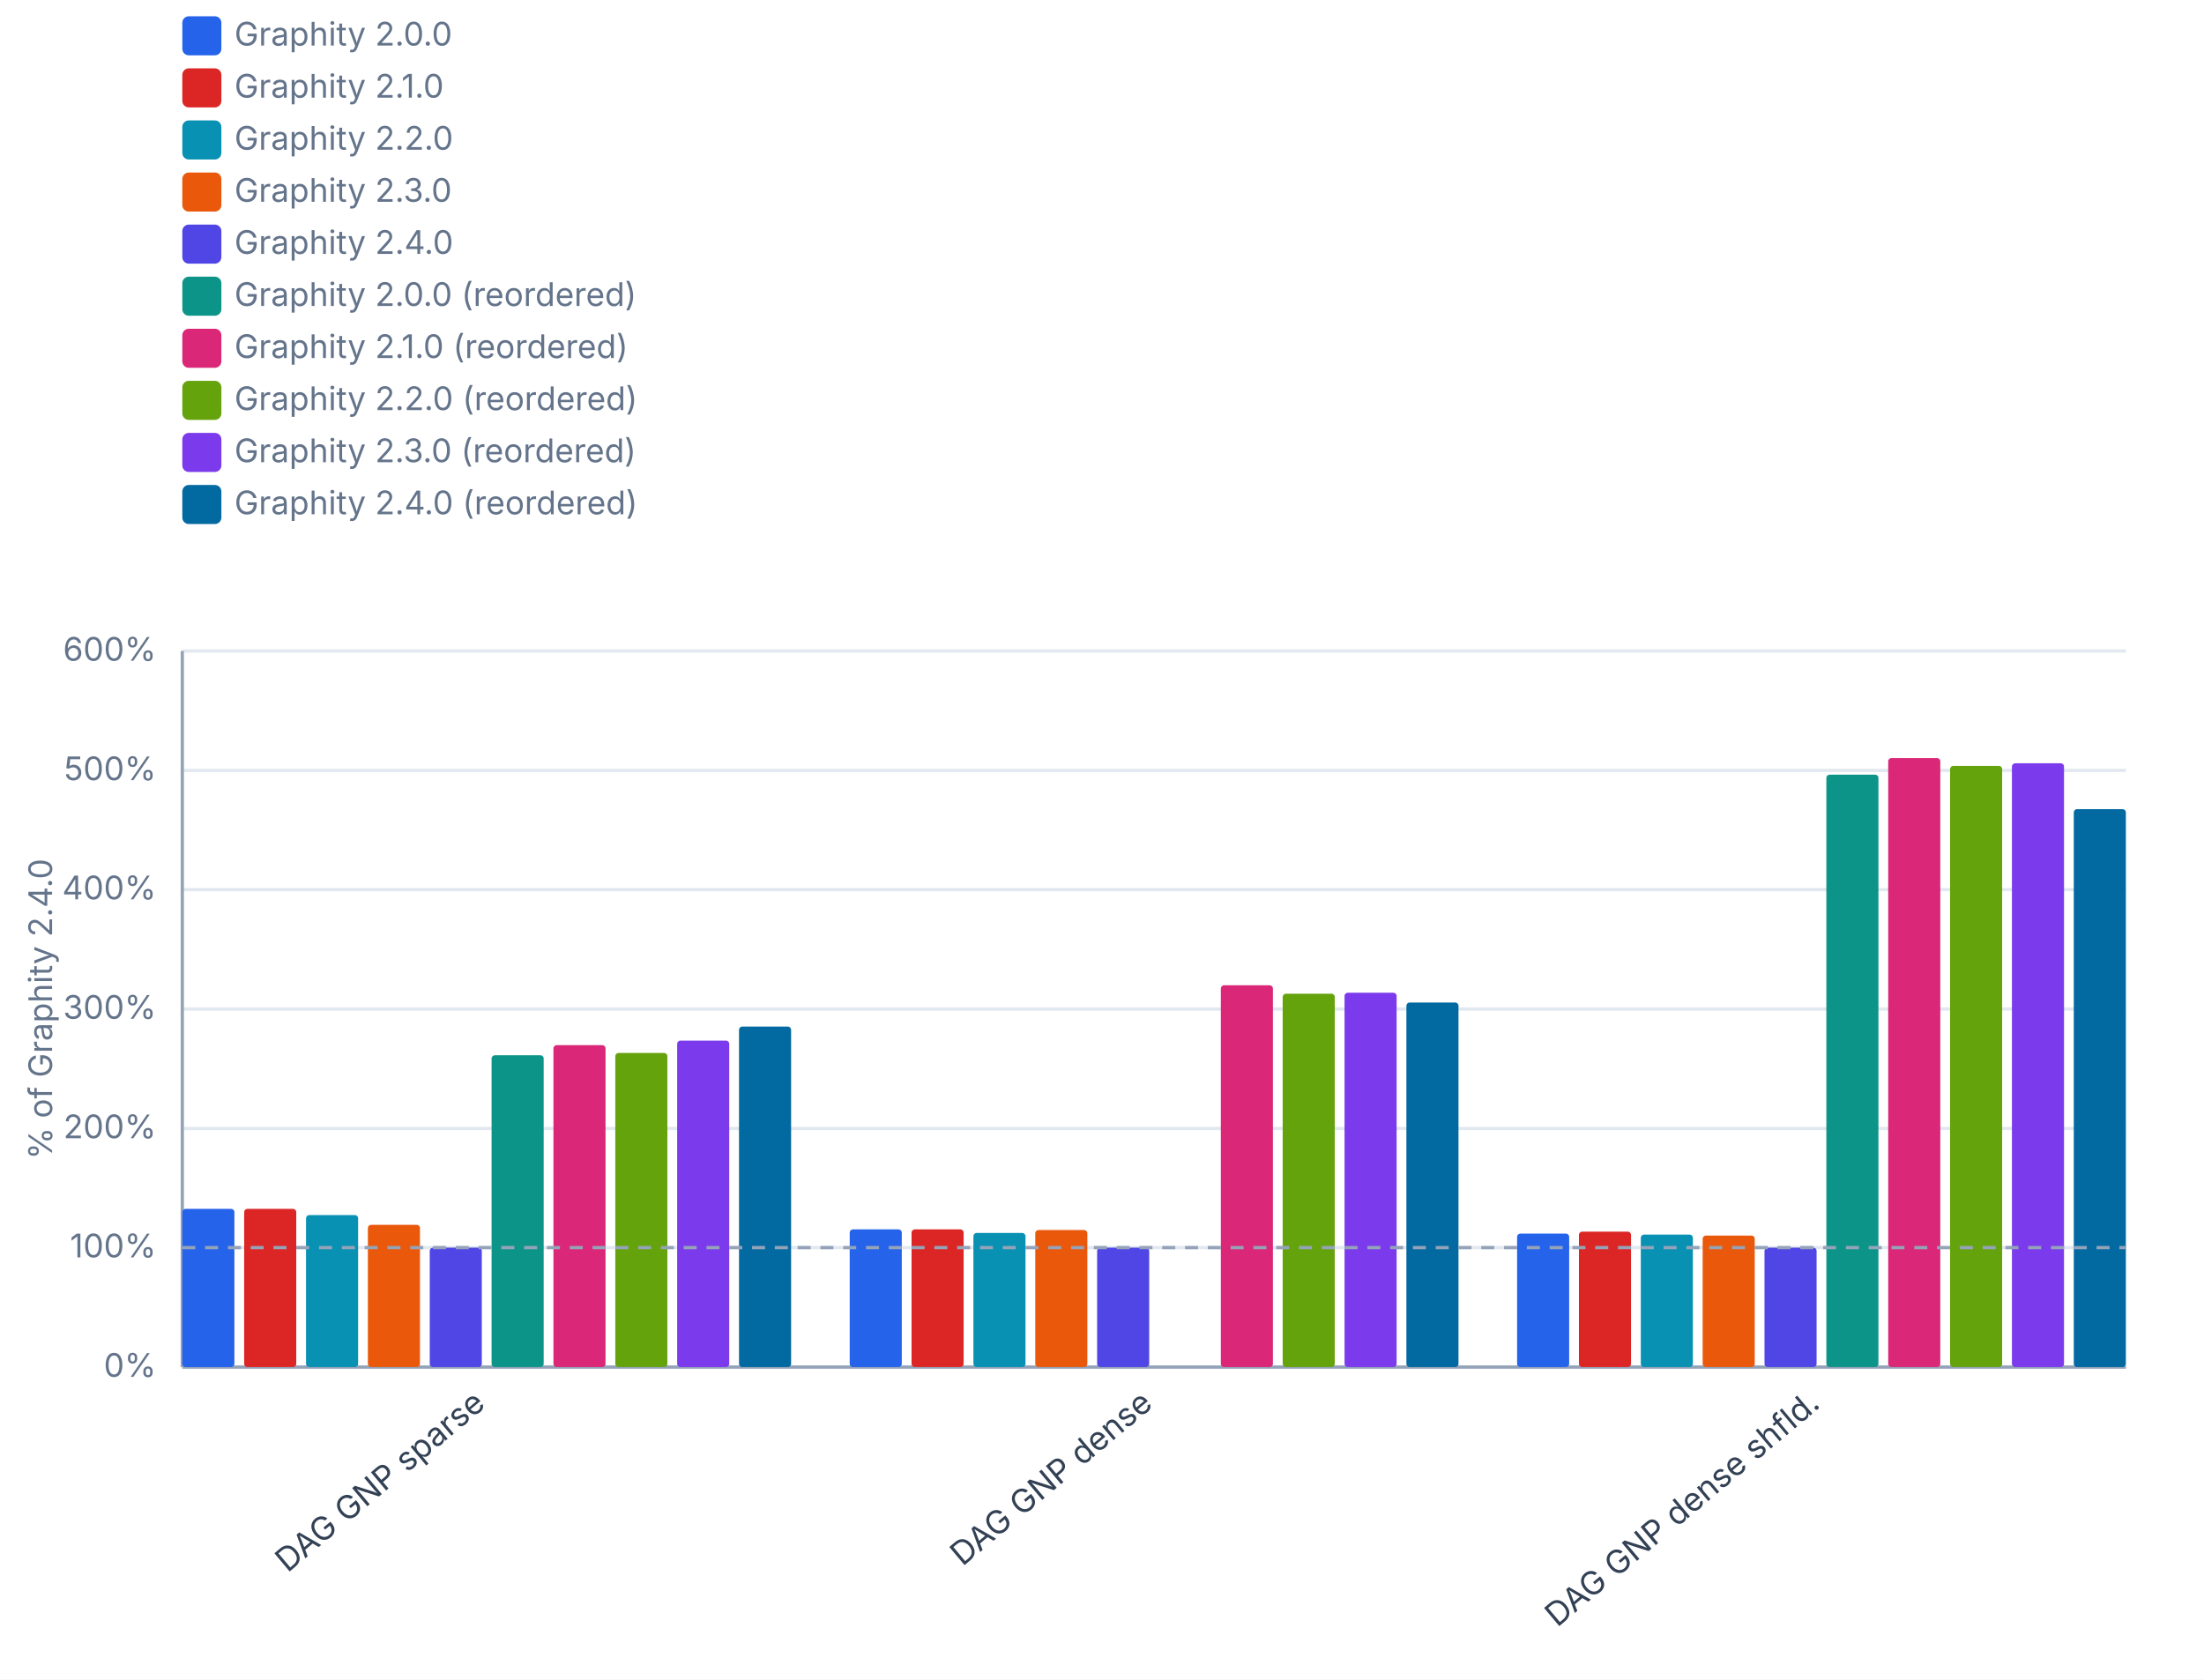
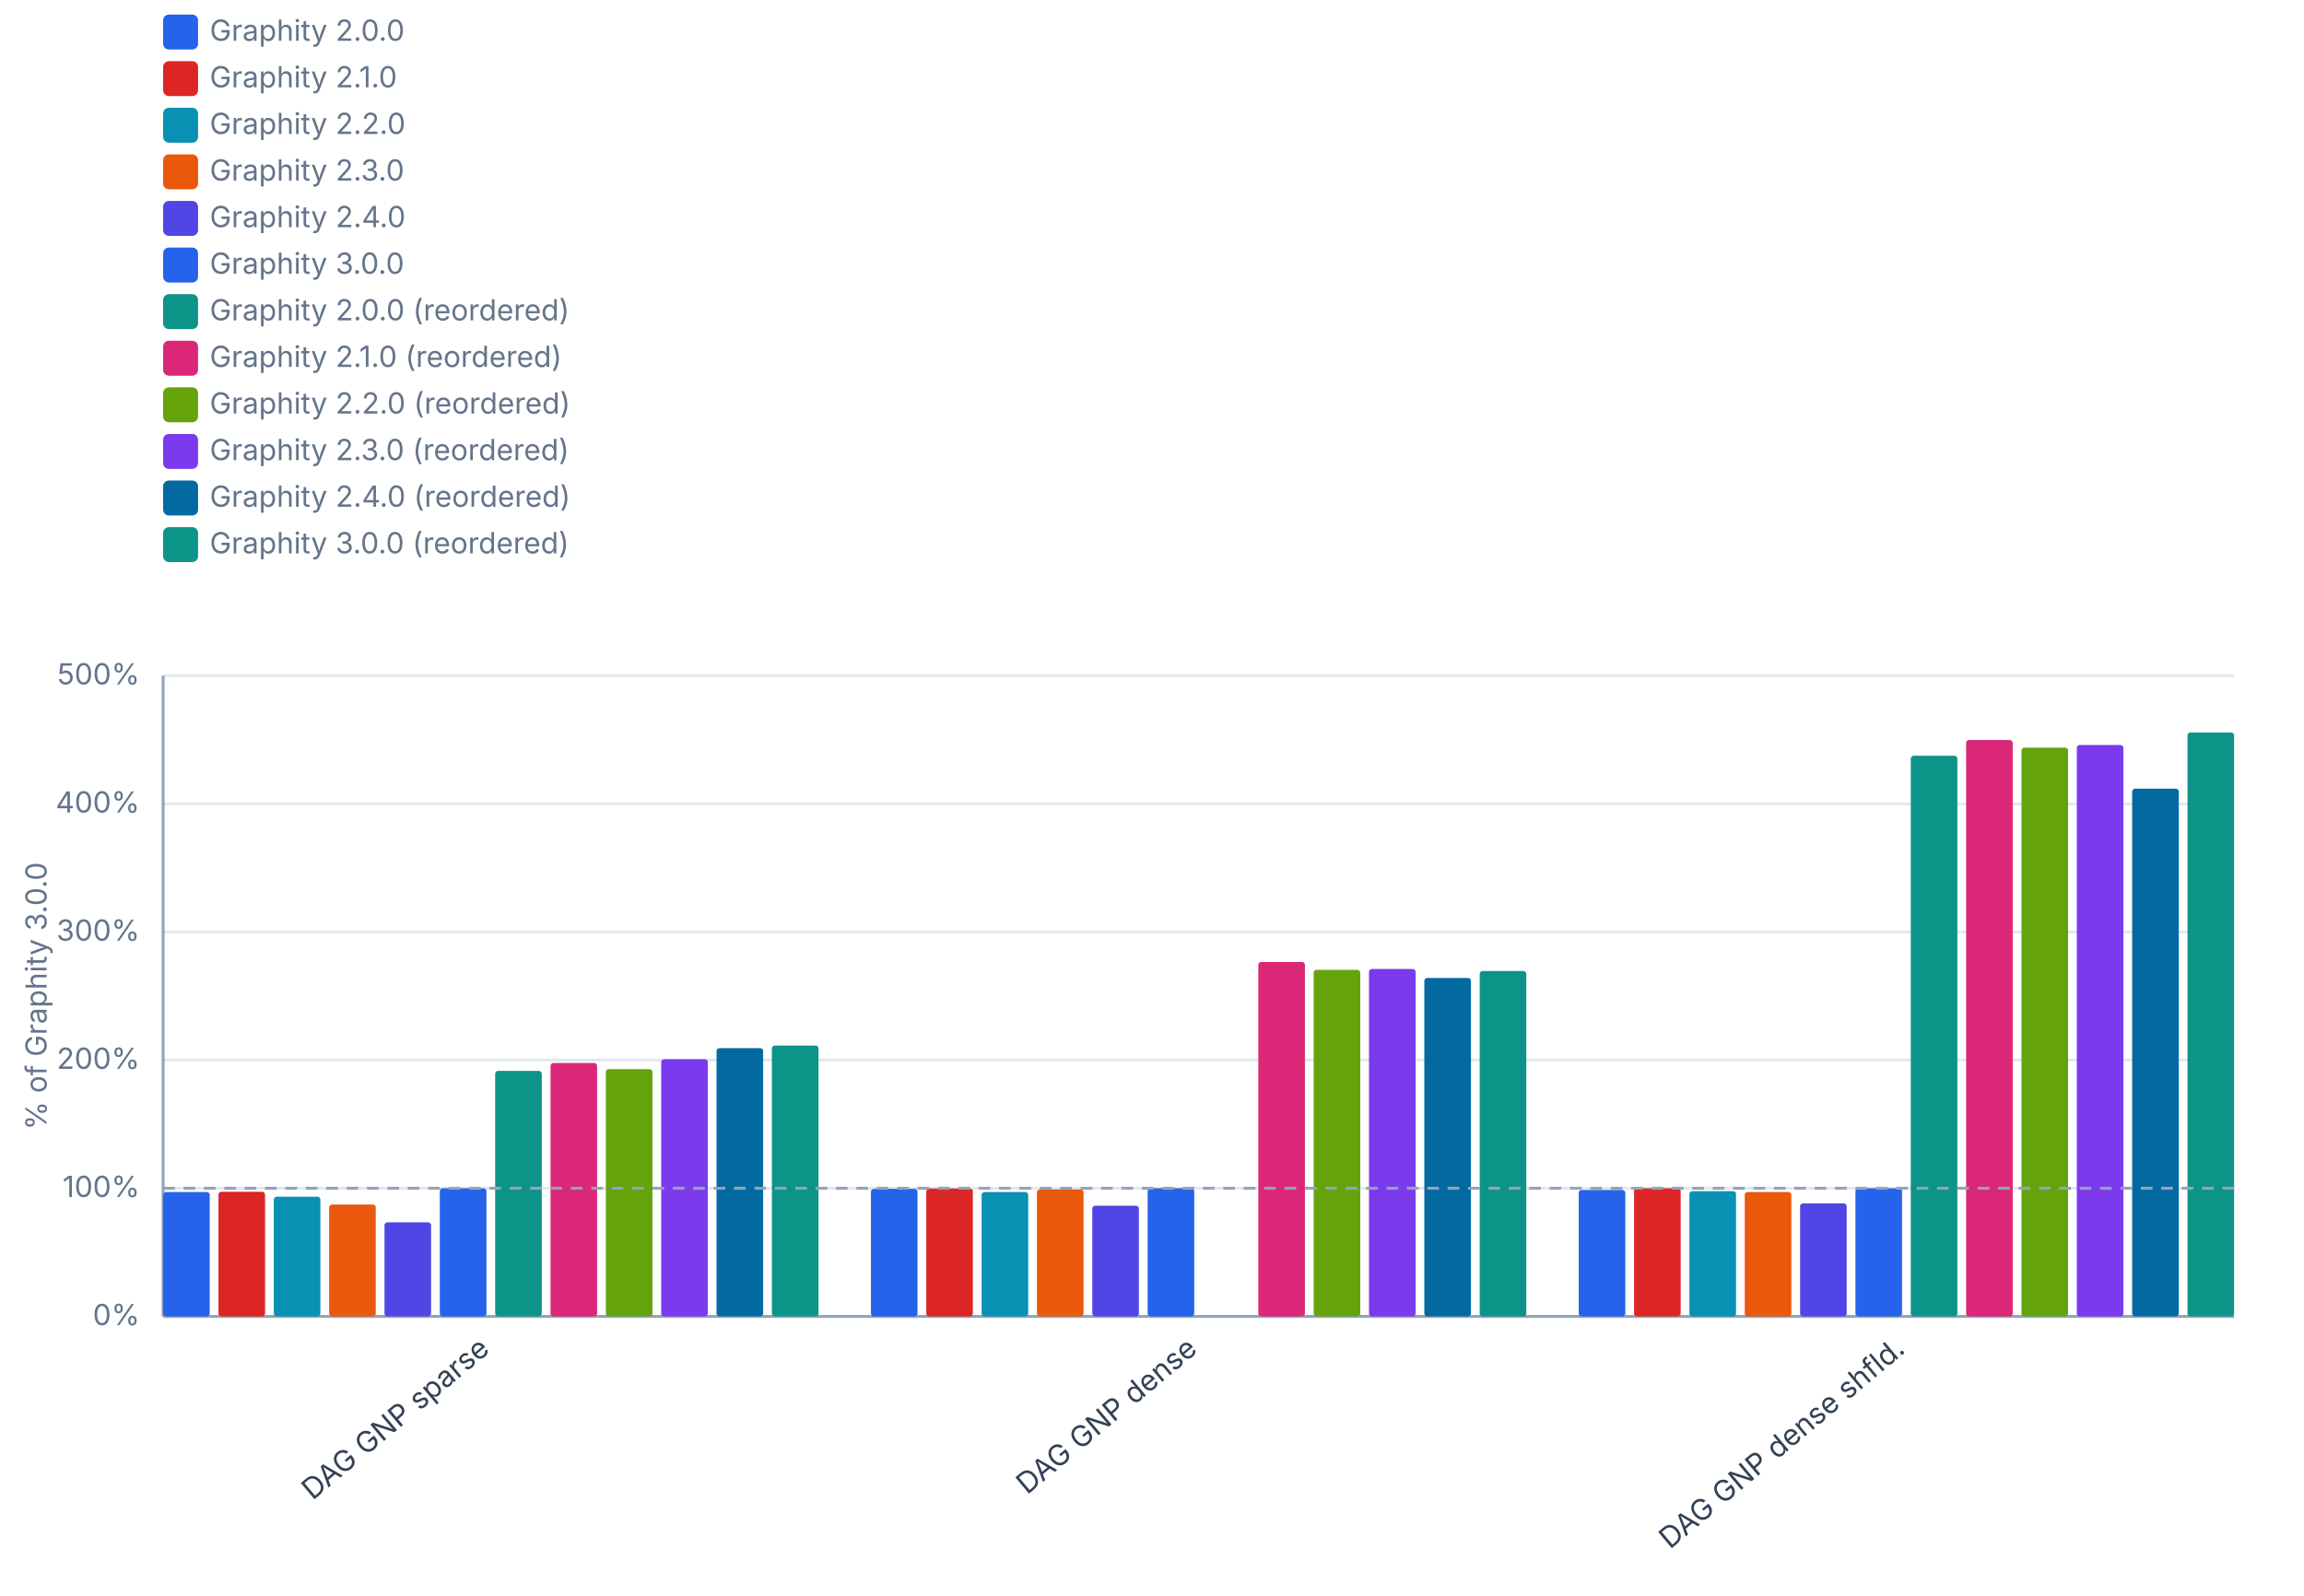
- <svg xmlns="http://www.w3.org/2000/svg" width="677" height="516" viewBox="0 0 677 516" role="img">
+ <svg xmlns="http://www.w3.org/2000/svg" width="791" height="548" viewBox="0 0 791 548" role="img">
  <style>text{font-family:ui-sans-serif,system-ui,-apple-system,Segoe UI,sans-serif;font-size:11px;fill:#334155}.axis{stroke:#94a3b8;stroke-width:1;fill:none}.grid{stroke:#e2e8f0;stroke-width:1}.ylabel{fill:#64748b;font-size:10px}.tick{fill:#64748b;font-size:10px}.xlabel{font-size:10px}</style>
-   <rect x="0" y="0" width="677" height="516" fill="#ffffff" />
+   <rect x="0" y="0" width="791" height="548" fill="#ffffff" />
  <rect x="56" y="5" width="12" height="12" rx="2" fill="#2563eb" />
  <text x="72" y="14" class="tick">Graphity 2.0.0</text>
  <rect x="56" y="21" width="12" height="12" rx="2" fill="#dc2626" />
  <text x="72" y="30" class="tick">Graphity 2.1.0</text>
  <rect x="56" y="37" width="12" height="12" rx="2" fill="#0891b2" />
  <text x="72" y="46" class="tick">Graphity 2.2.0</text>
  <rect x="56" y="53" width="12" height="12" rx="2" fill="#ea580c" />
  <text x="72" y="62" class="tick">Graphity 2.3.0</text>
  <rect x="56" y="69" width="12" height="12" rx="2" fill="#4f46e5" />
  <text x="72" y="78" class="tick">Graphity 2.4.0</text>
-   <rect x="56" y="85" width="12" height="12" rx="2" fill="#0d9488" />
-   <text x="72" y="94" class="tick">Graphity 2.0.0 (reordered)</text>
-   <rect x="56" y="101" width="12" height="12" rx="2" fill="#db2777" />
-   <text x="72" y="110" class="tick">Graphity 2.1.0 (reordered)</text>
-   <rect x="56" y="117" width="12" height="12" rx="2" fill="#65a30d" />
-   <text x="72" y="126" class="tick">Graphity 2.2.0 (reordered)</text>
-   <rect x="56" y="133" width="12" height="12" rx="2" fill="#7c3aed" />
-   <text x="72" y="142" class="tick">Graphity 2.3.0 (reordered)</text>
-   <rect x="56" y="149" width="12" height="12" rx="2" fill="#0369a1" />
-   <text x="72" y="158" class="tick">Graphity 2.4.0 (reordered)</text>
-   <line class="grid" x1="56" y1="420.0" x2="653" y2="420.0" />
-   <text class="tick" x="48" y="423.0" text-anchor="end">0%</text>
-   <line class="grid" x1="56" y1="383.3" x2="653" y2="383.3" />
-   <text class="tick" x="48" y="386.3" text-anchor="end">100%</text>
-   <line class="grid" x1="56" y1="346.7" x2="653" y2="346.7" />
-   <text class="tick" x="48" y="349.7" text-anchor="end">200%</text>
-   <line class="grid" x1="56" y1="310.0" x2="653" y2="310.0" />
-   <text class="tick" x="48" y="313.0" text-anchor="end">300%</text>
-   <line class="grid" x1="56" y1="273.3" x2="653" y2="273.3" />
-   <text class="tick" x="48" y="276.3" text-anchor="end">400%</text>
-   <line class="grid" x1="56" y1="236.7" x2="653" y2="236.7" />
-   <text class="tick" x="48" y="239.7" text-anchor="end">500%</text>
-   <line class="grid" x1="56" y1="200.0" x2="653" y2="200.0" />
-   <text class="tick" x="48" y="203.0" text-anchor="end">600%</text>
-   <line class="axis" x1="56" y1="200" x2="56" y2="420" />
-   <line class="axis" x1="56" y1="420" x2="653" y2="420" />
-   <text class="ylabel" x="16" y="310.0" text-anchor="middle" transform="rotate(-90 16 310.0)">% of Graphity 2.4.0</text>
-   <text class="xlabel" x="149.5" y="432.0" text-anchor="end" transform="rotate(-40 149.5 432.0)">DAG GNP sparse</text>
-   <rect x="56.0" y="371.4" width="16" height="48.6" fill="#2563eb" rx="1" />
-   <rect x="75.0" y="371.4" width="16" height="48.6" fill="#dc2626" rx="1" />
-   <rect x="94.0" y="373.3" width="16" height="46.7" fill="#0891b2" rx="1" />
-   <rect x="113.0" y="376.3" width="16" height="43.7" fill="#ea580c" rx="1" />
-   <rect x="132.0" y="383.3" width="16" height="36.7" fill="#4f46e5" rx="1" />
-   <rect x="151.0" y="324.2" width="16" height="95.8" fill="#0d9488" rx="1" />
-   <rect x="170.0" y="321.1" width="16" height="98.9" fill="#db2777" rx="1" />
-   <rect x="189.0" y="323.5" width="16" height="96.5" fill="#65a30d" rx="1" />
-   <rect x="208.0" y="319.7" width="16" height="100.3" fill="#7c3aed" rx="1" />
-   <rect x="227.0" y="315.4" width="16" height="104.6" fill="#0369a1" rx="1" />
-   <text class="xlabel" x="354.5" y="432.0" text-anchor="end" transform="rotate(-40 354.5 432.0)">DAG GNP dense</text>
-   <rect x="261.0" y="377.7" width="16" height="42.3" fill="#2563eb" rx="1" />
-   <rect x="280.0" y="377.7" width="16" height="42.3" fill="#dc2626" rx="1" />
-   <rect x="299.0" y="378.8" width="16" height="41.2" fill="#0891b2" rx="1" />
-   <rect x="318.0" y="377.9" width="16" height="42.1" fill="#ea580c" rx="1" />
-   <rect x="337.0" y="383.3" width="16" height="36.7" fill="#4f46e5" rx="1" />
-   <rect x="375.0" y="302.7" width="16" height="117.3" fill="#db2777" rx="1" />
-   <rect x="394.0" y="305.3" width="16" height="114.7" fill="#65a30d" rx="1" />
-   <rect x="413.0" y="305.0" width="16" height="115.0" fill="#7c3aed" rx="1" />
-   <rect x="432.0" y="308.0" width="16" height="112.0" fill="#0369a1" rx="1" />
-   <text class="xlabel" x="559.5" y="432.0" text-anchor="end" transform="rotate(-40 559.5 432.0)">DAG GNP dense shfld.</text>
-   <rect x="466.0" y="379.0" width="16" height="41.0" fill="#2563eb" rx="1" />
-   <rect x="485.0" y="378.4" width="16" height="41.6" fill="#dc2626" rx="1" />
-   <rect x="504.0" y="379.3" width="16" height="40.7" fill="#0891b2" rx="1" />
-   <rect x="523.0" y="379.6" width="16" height="40.4" fill="#ea580c" rx="1" />
-   <rect x="542.0" y="383.3" width="16" height="36.7" fill="#4f46e5" rx="1" />
-   <rect x="561.0" y="238.0" width="16" height="182.0" fill="#0d9488" rx="1" />
-   <rect x="580.0" y="232.9" width="16" height="187.1" fill="#db2777" rx="1" />
-   <rect x="599.0" y="235.3" width="16" height="184.7" fill="#65a30d" rx="1" />
-   <rect x="618.0" y="234.5" width="16" height="185.5" fill="#7c3aed" rx="1" />
-   <rect x="637.0" y="248.6" width="16" height="171.4" fill="#0369a1" rx="1" />
-   <line x1="56" y1="383.3" x2="653" y2="383.3" stroke="#94a3b8" stroke-width="1" stroke-dasharray="4 3" />
+   <rect x="56" y="85" width="12" height="12" rx="2" fill="#2563eb" />
+   <text x="72" y="94" class="tick">Graphity 3.0.0</text>
+   <rect x="56" y="101" width="12" height="12" rx="2" fill="#0d9488" />
+   <text x="72" y="110" class="tick">Graphity 2.0.0 (reordered)</text>
+   <rect x="56" y="117" width="12" height="12" rx="2" fill="#db2777" />
+   <text x="72" y="126" class="tick">Graphity 2.1.0 (reordered)</text>
+   <rect x="56" y="133" width="12" height="12" rx="2" fill="#65a30d" />
+   <text x="72" y="142" class="tick">Graphity 2.2.0 (reordered)</text>
+   <rect x="56" y="149" width="12" height="12" rx="2" fill="#7c3aed" />
+   <text x="72" y="158" class="tick">Graphity 2.3.0 (reordered)</text>
+   <rect x="56" y="165" width="12" height="12" rx="2" fill="#0369a1" />
+   <text x="72" y="174" class="tick">Graphity 2.4.0 (reordered)</text>
+   <rect x="56" y="181" width="12" height="12" rx="2" fill="#0d9488" />
+   <text x="72" y="190" class="tick">Graphity 3.0.0 (reordered)</text>
+   <line class="grid" x1="56" y1="452.0" x2="767" y2="452.0" />
+   <text class="tick" x="48" y="455.0" text-anchor="end">0%</text>
+   <line class="grid" x1="56" y1="408.0" x2="767" y2="408.0" />
+   <text class="tick" x="48" y="411.0" text-anchor="end">100%</text>
+   <line class="grid" x1="56" y1="364.0" x2="767" y2="364.0" />
+   <text class="tick" x="48" y="367.0" text-anchor="end">200%</text>
+   <line class="grid" x1="56" y1="320.0" x2="767" y2="320.0" />
+   <text class="tick" x="48" y="323.0" text-anchor="end">300%</text>
+   <line class="grid" x1="56" y1="276.0" x2="767" y2="276.0" />
+   <text class="tick" x="48" y="279.0" text-anchor="end">400%</text>
+   <line class="grid" x1="56" y1="232.0" x2="767" y2="232.0" />
+   <text class="tick" x="48" y="235.0" text-anchor="end">500%</text>
+   <line class="axis" x1="56" y1="232" x2="56" y2="452" />
+   <line class="axis" x1="56" y1="452" x2="767" y2="452" />
+   <text class="ylabel" x="16" y="342.0" text-anchor="middle" transform="rotate(-90 16 342.0)">% of Graphity 3.0.0</text>
+   <text class="xlabel" x="168.5" y="464.0" text-anchor="end" transform="rotate(-40 168.5 464.0)">DAG GNP sparse</text>
+   <rect x="56.0" y="409.3" width="16" height="42.7" fill="#2563eb" rx="1" />
+   <rect x="75.0" y="409.2" width="16" height="42.8" fill="#dc2626" rx="1" />
+   <rect x="94.0" y="410.9" width="16" height="41.1" fill="#0891b2" rx="1" />
+   <rect x="113.0" y="413.6" width="16" height="38.4" fill="#ea580c" rx="1" />
+   <rect x="132.0" y="419.7" width="16" height="32.3" fill="#4f46e5" rx="1" />
+   <rect x="151.0" y="408.0" width="16" height="44.0" fill="#2563eb" rx="1" />
+   <rect x="170.0" y="367.7" width="16" height="84.3" fill="#0d9488" rx="1" />
+   <rect x="189.0" y="365.0" width="16" height="87.0" fill="#db2777" rx="1" />
+   <rect x="208.0" y="367.1" width="16" height="84.9" fill="#65a30d" rx="1" />
+   <rect x="227.0" y="363.7" width="16" height="88.3" fill="#7c3aed" rx="1" />
+   <rect x="246.0" y="359.9" width="16" height="92.1" fill="#0369a1" rx="1" />
+   <rect x="265.0" y="359.0" width="16" height="93.0" fill="#0d9488" rx="1" />
+   <text class="xlabel" x="411.5" y="464.0" text-anchor="end" transform="rotate(-40 411.5 464.0)">DAG GNP dense</text>
+   <rect x="299.0" y="408.2" width="16" height="43.8" fill="#2563eb" rx="1" />
+   <rect x="318.0" y="408.1" width="16" height="43.9" fill="#dc2626" rx="1" />
+   <rect x="337.0" y="409.3" width="16" height="42.7" fill="#0891b2" rx="1" />
+   <rect x="356.0" y="408.4" width="16" height="43.6" fill="#ea580c" rx="1" />
+   <rect x="375.0" y="414.0" width="16" height="38.0" fill="#4f46e5" rx="1" />
+   <rect x="394.0" y="408.0" width="16" height="44.0" fill="#2563eb" rx="1" />
+   <rect x="432.0" y="330.3" width="16" height="121.7" fill="#db2777" rx="1" />
+   <rect x="451.0" y="333.0" width="16" height="119.0" fill="#65a30d" rx="1" />
+   <rect x="470.0" y="332.7" width="16" height="119.3" fill="#7c3aed" rx="1" />
+   <rect x="489.0" y="335.8" width="16" height="116.2" fill="#0369a1" rx="1" />
+   <rect x="508.0" y="333.4" width="16" height="118.6" fill="#0d9488" rx="1" />
+   <text class="xlabel" x="654.5" y="464.0" text-anchor="end" transform="rotate(-40 654.5 464.0)">DAG GNP dense shfld.</text>
+   <rect x="542.0" y="408.6" width="16" height="43.4" fill="#2563eb" rx="1" />
+   <rect x="561.0" y="408.0" width="16" height="44.0" fill="#dc2626" rx="1" />
+   <rect x="580.0" y="409.0" width="16" height="43.0" fill="#0891b2" rx="1" />
+   <rect x="599.0" y="409.3" width="16" height="42.7" fill="#ea580c" rx="1" />
+   <rect x="618.0" y="413.2" width="16" height="38.8" fill="#4f46e5" rx="1" />
+   <rect x="637.0" y="408.0" width="16" height="44.0" fill="#2563eb" rx="1" />
+   <rect x="656.0" y="259.5" width="16" height="192.5" fill="#0d9488" rx="1" />
+   <rect x="675.0" y="254.1" width="16" height="197.9" fill="#db2777" rx="1" />
+   <rect x="694.0" y="256.7" width="16" height="195.3" fill="#65a30d" rx="1" />
+   <rect x="713.0" y="255.8" width="16" height="196.2" fill="#7c3aed" rx="1" />
+   <rect x="732.0" y="270.8" width="16" height="181.2" fill="#0369a1" rx="1" />
+   <rect x="751.0" y="251.5" width="16" height="200.5" fill="#0d9488" rx="1" />
+   <line x1="56" y1="408.0" x2="767" y2="408.0" stroke="#94a3b8" stroke-width="1" stroke-dasharray="4 3" />
</svg>
